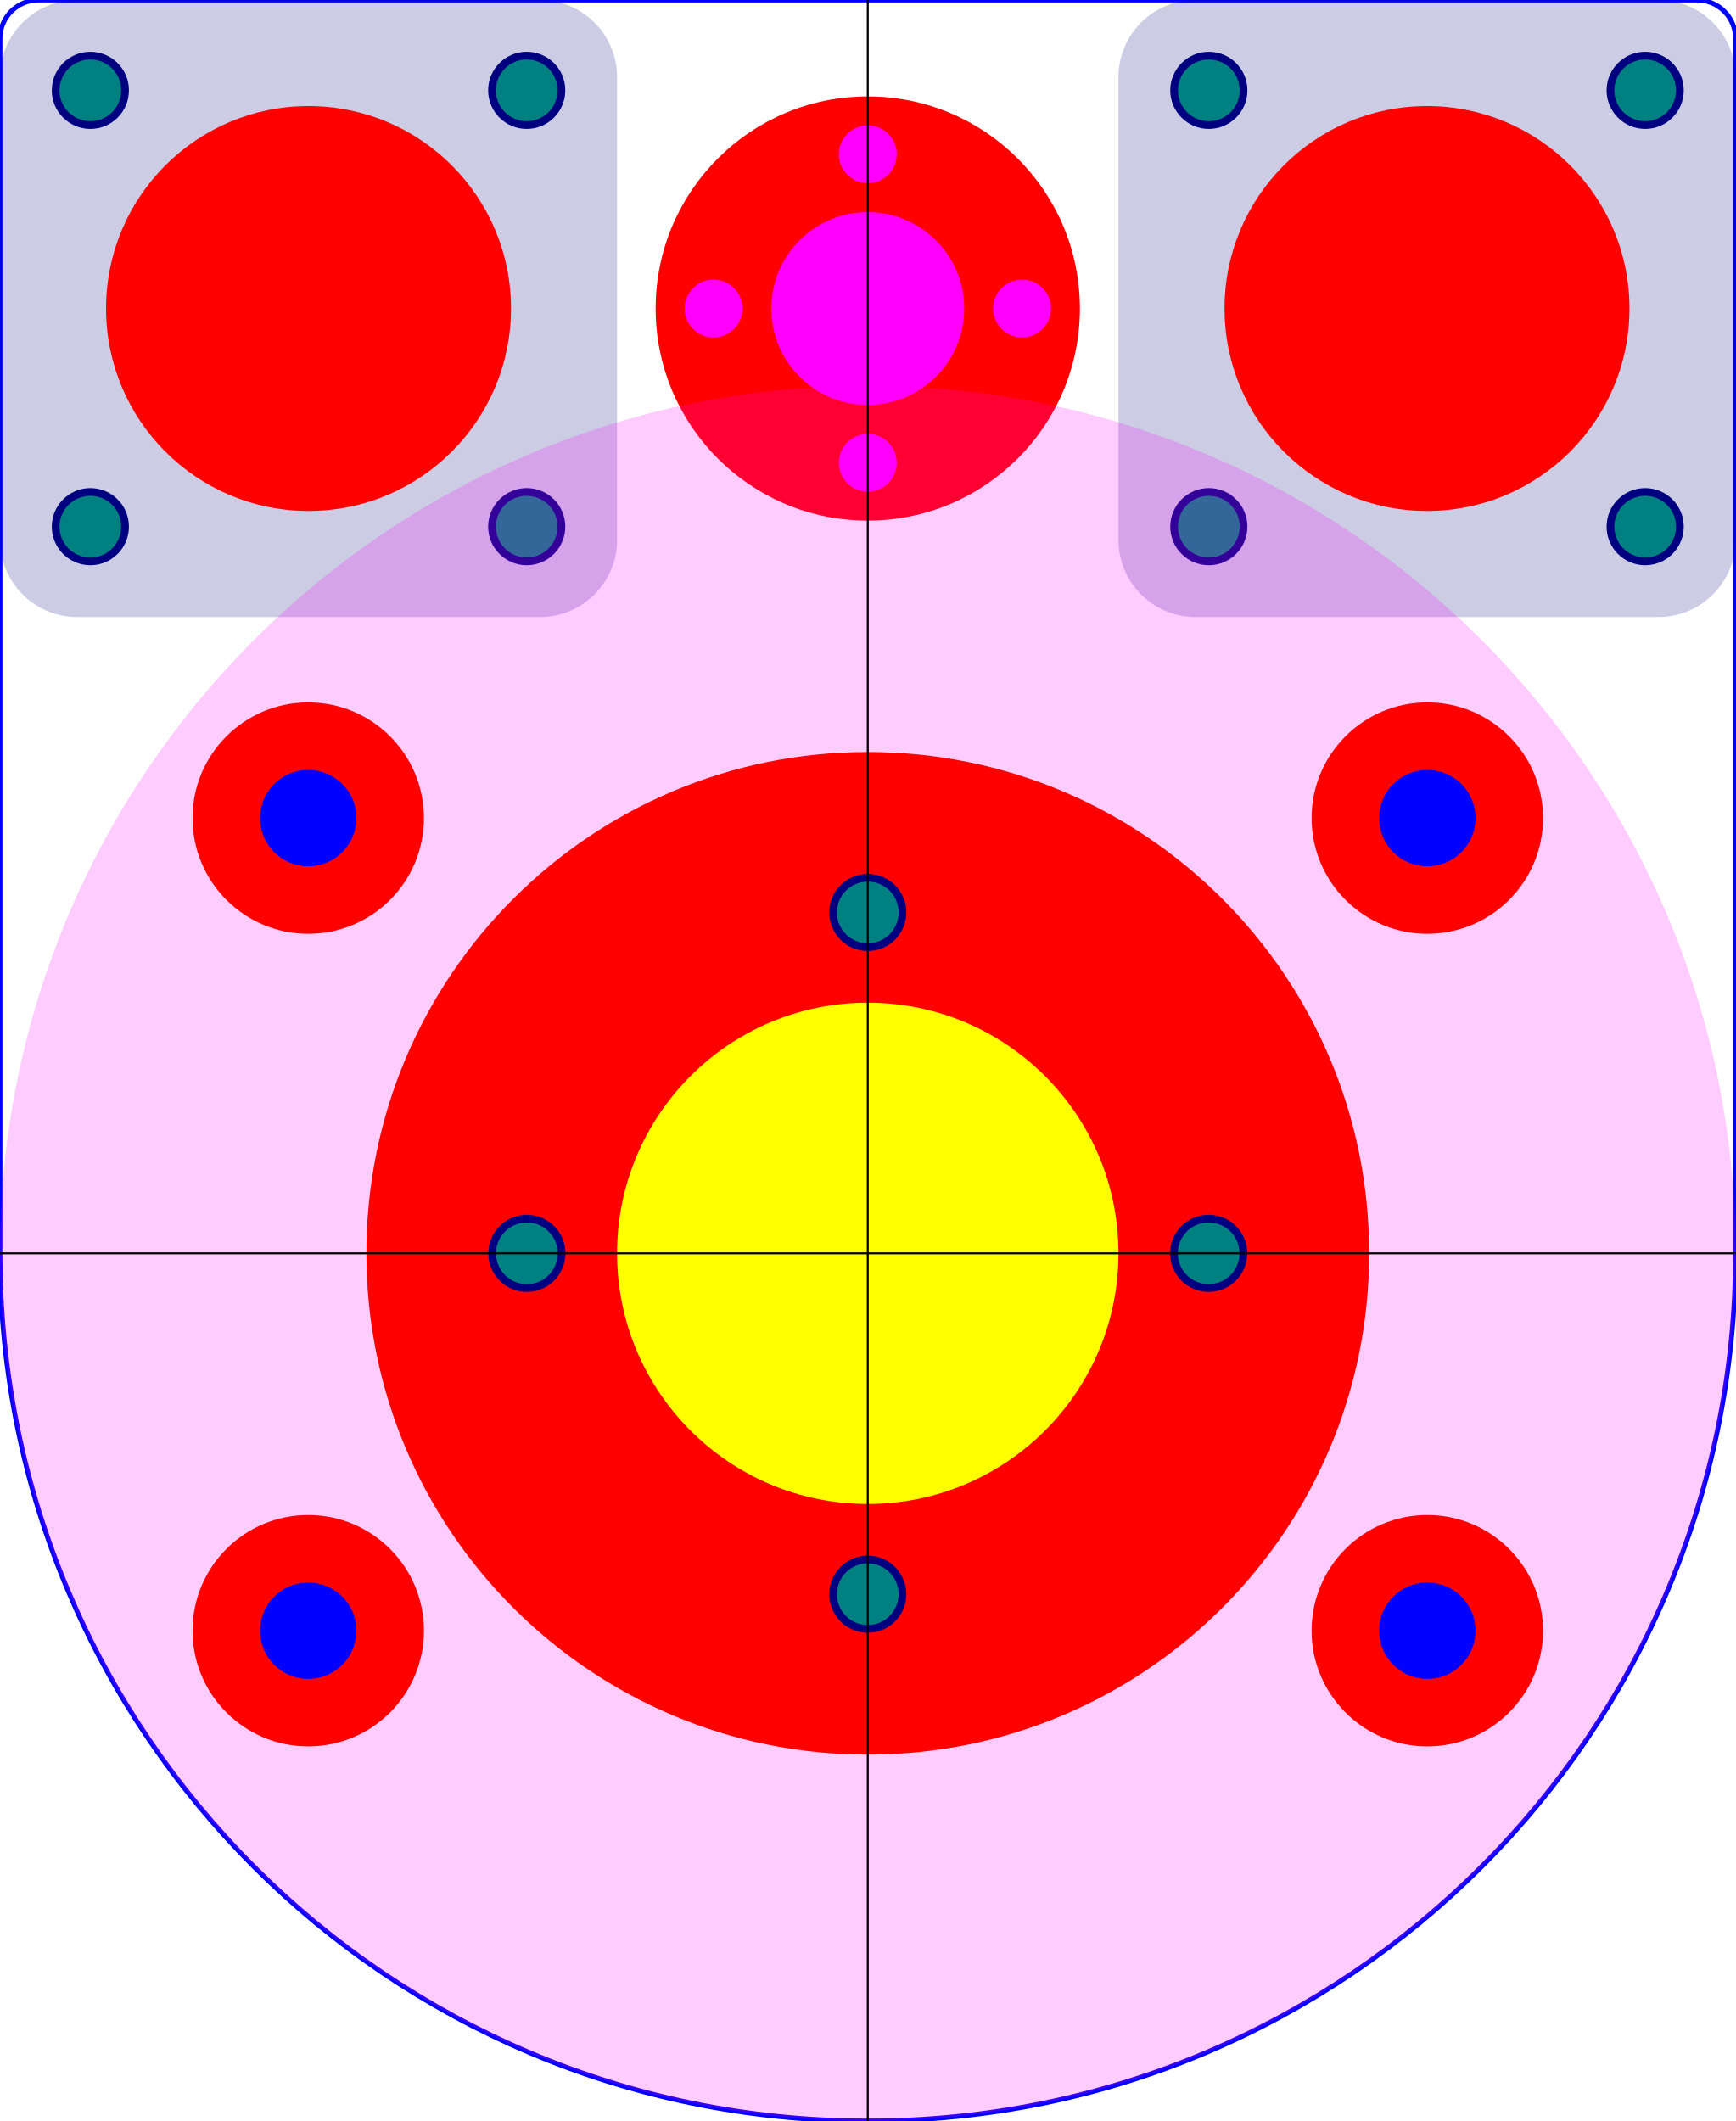
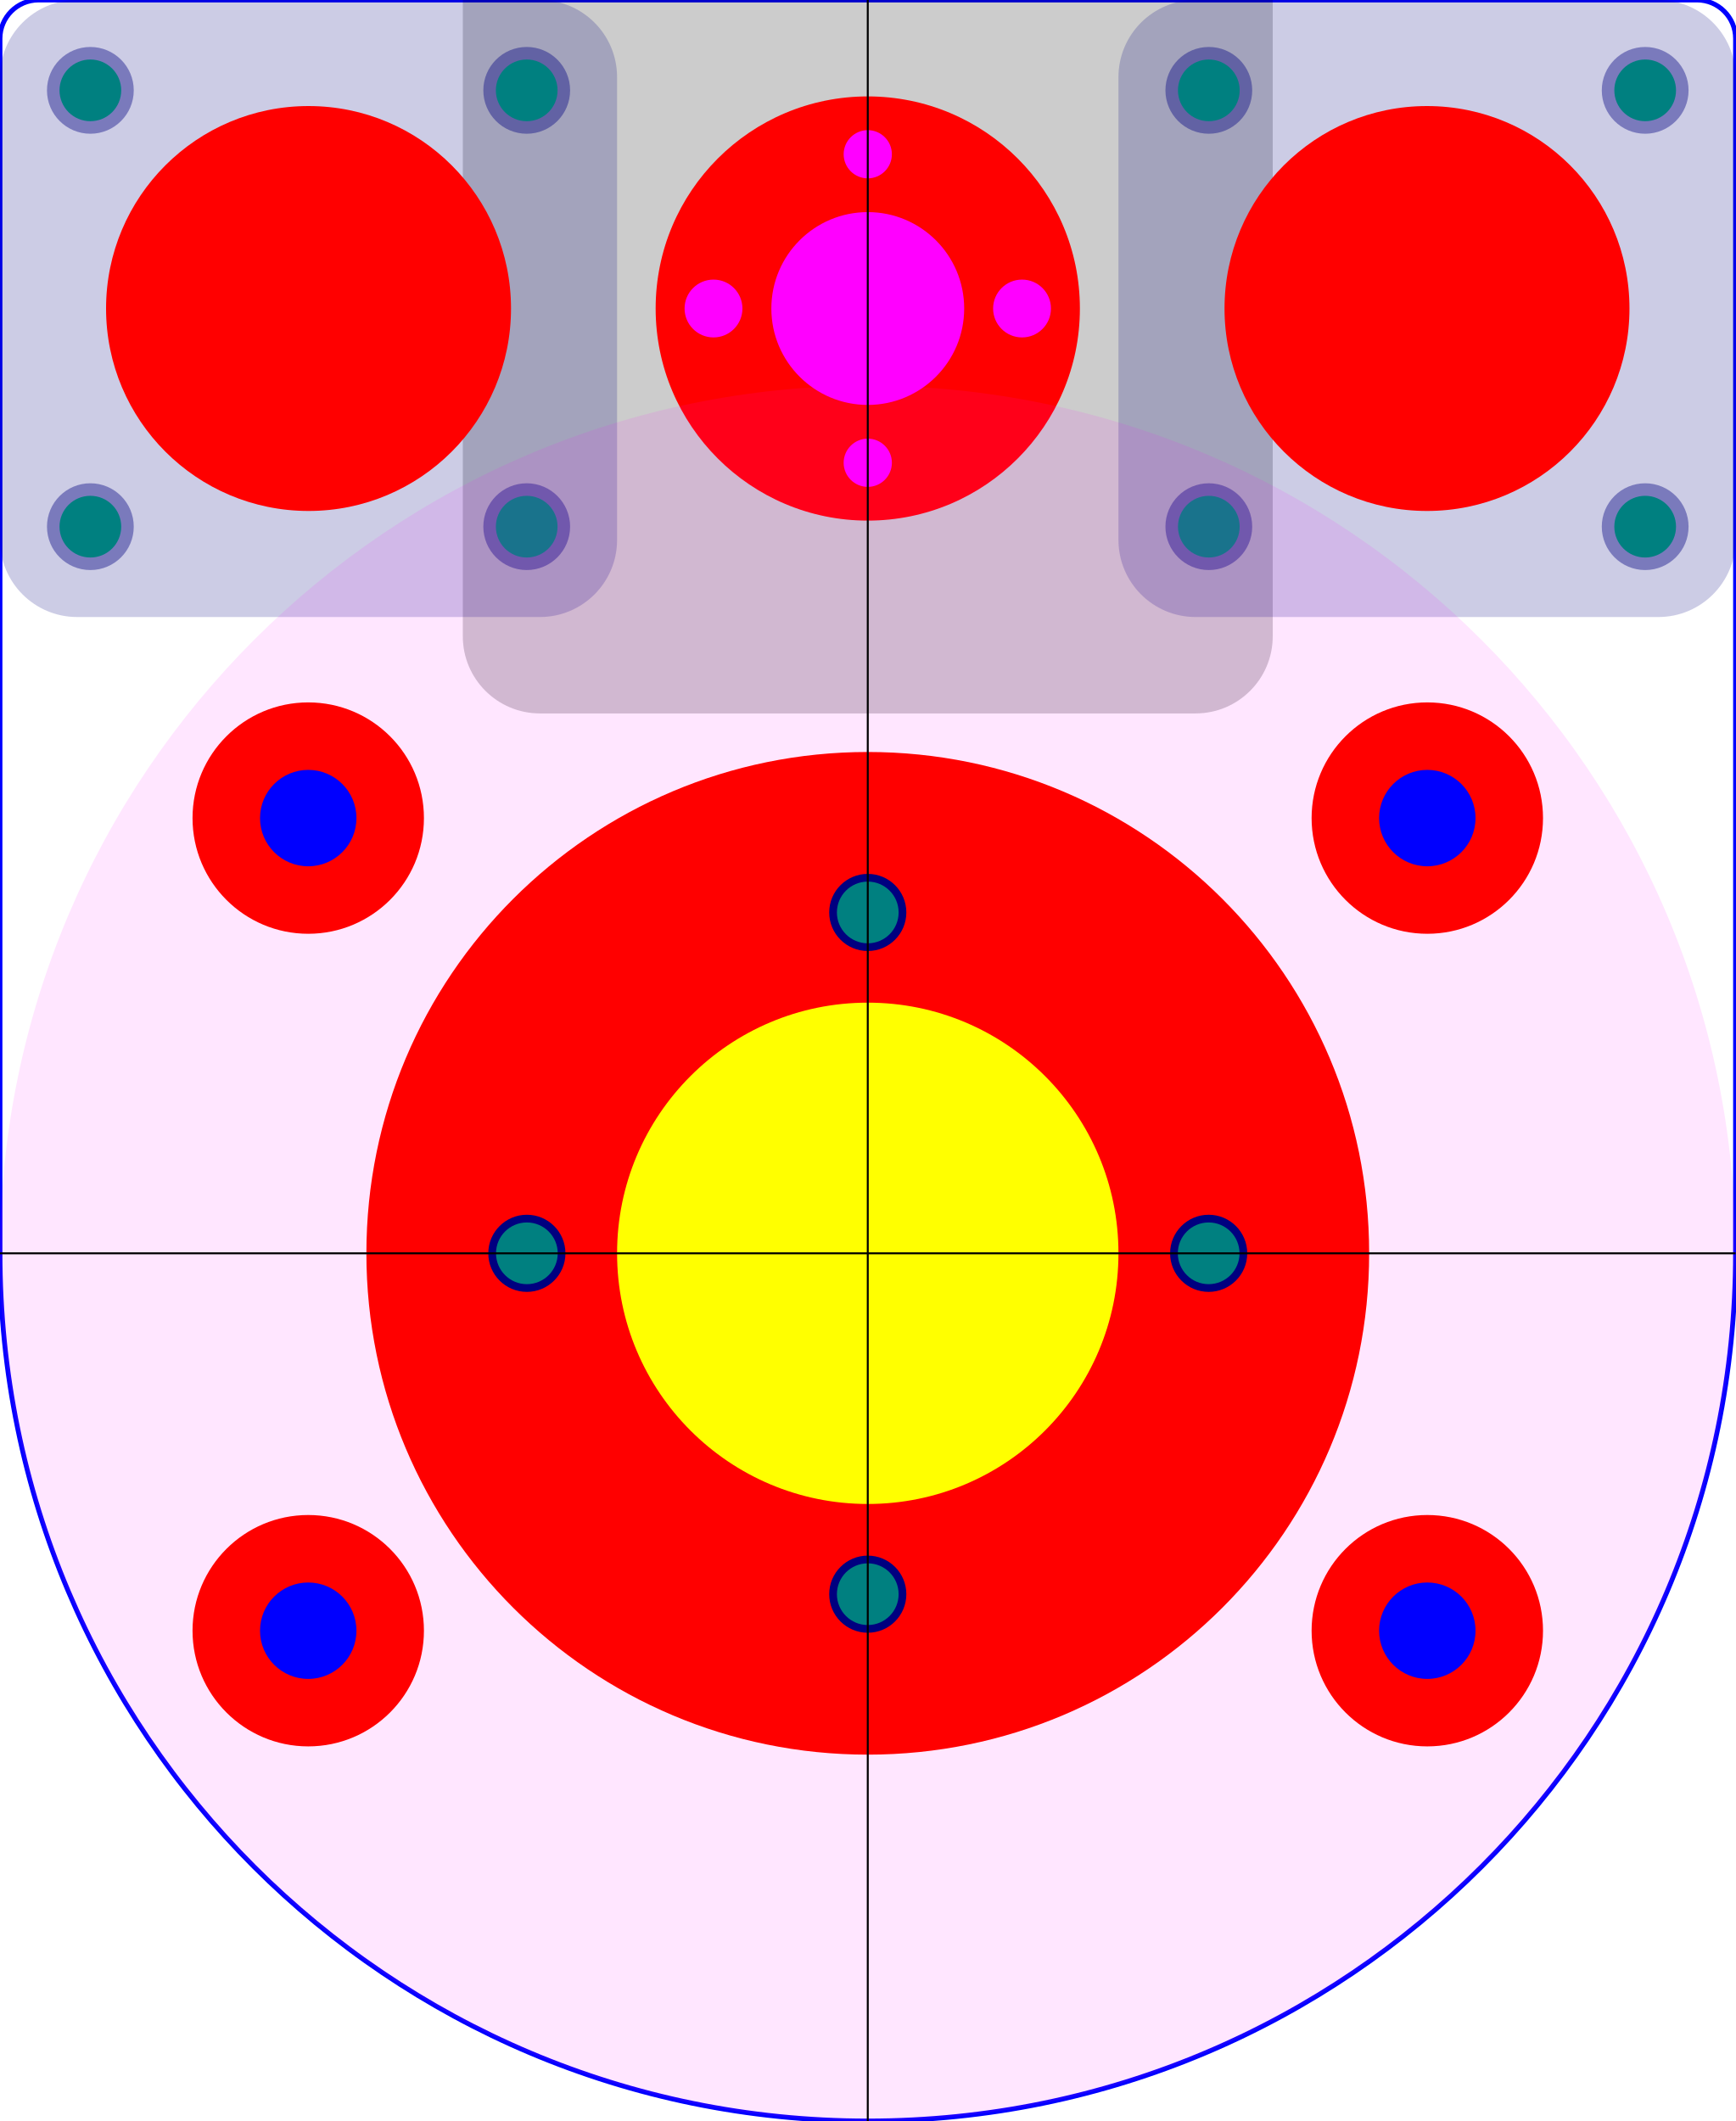
- <svg xmlns="http://www.w3.org/2000/svg" version="1.1" width="90mm" height="110mm" viewBox="0 0 90 110" id="spindle-D52">
+ <svg xmlns="http://www.w3.org/2000/svg" version="1.1" title="spindle-D52" width="90mm" height="110mm" viewBox="0 0 90 110" id="spindle-D52">
  <g id="layer1">
    <path id="contour" d="M 2,0 l 86,0 a 2,2 0 0,1 2,2 l 0,63 a 45,45 0 0,1 -90,0 l 0,-63 a 2,2 0 0,1 2,-2 z" style="fill:none;stroke:#0000ff;stroke-width:0.25" />
    <g id="layer_motor">
-       <rect rx="4" ry="4" width="42" height="42" style="fill:#000000; fill-opacity:0.0" />
+       <rect width="42.000" height="42.000" x="24.000" y="-5.000" rx="4.000" ry="4.000" style="fill:#000000; fill-opacity:0.2" />
    </g>
    <g id="backlash">
      <circle id="screw_central_hole" cx="45.000" cy="16.000" r="11.000" style="fill:#ff0000;fill-opacity:1" />
      <circle id="backlash_item_hole" cx="45.000" cy="16.000" r="5.000" style="fill:#ff00ff;fill-opacity:1" />
-       <circle id="backlash_item_screw_3.0mm_E" cx="53.000" cy="16.000" r="1.500" style="fill:#ff00ff;fill-opacity:1" />
-       <circle id="backlash_item_screw_3.0mm_S" cx="45.000" cy="24.000" r="1.500" style="fill:#ff00ff;fill-opacity:1" />
-       <circle id="backlash_item_screw_3.0mm_W" cx="37.000" cy="16.000" r="1.500" style="fill:#ff00ff;fill-opacity:1" />
-       <circle id="backlash_item_screw_3.0mm_N" cx="45.000" cy="8.000" r="1.500" style="fill:#ff00ff;fill-opacity:1" />
+       <circle id="backlash_screw_M3_thread_hole_E" cx="45.000" cy="24.000" r="1.250" style="fill:#ff00ff;fill-opacity:1" />
+       <circle id="backlash_screw_M3_thread_hole_W" cx="45.000" cy="8.000" r="1.250" style="fill:#ff00ff;fill-opacity:1" />
+       <circle id="backlash_screw_M3_S" cx="53.000" cy="16.000" r="1.500" style="fill:#ff00ff;fill-opacity:1" />
+       <circle id="backlash_screw_M3_N" cx="37.000" cy="16.000" r="1.500" style="fill:#ff00ff;fill-opacity:1" />
    </g>
    <g id="bearing_1">
      <rect id="bearing_1_base" width="32.000" height="32.000" x="0.000" y="0.000" rx="4.000" ry="4.000" style="fill:#000080;fill-opacity:0.2" />
      <g id="bearing_1_items">
        <circle id="bearing_1_cylinder" cx="16.000" cy="16.000" r="10.500" style="fill:#ff0000;fill-opacity:1" />
-         <circle id="bearing_1_screw_4.0mm_SE" cx="27.314" cy="27.314" r="2.000" style="fill:#000080;fill-opacity:1" />
-         <circle id="bearing_1_screw_4.0mm_SW" cx="4.686" cy="27.314" r="2.000" style="fill:#000080;fill-opacity:1" />
-         <circle id="bearing_1_screw_4.0mm_NW" cx="4.686" cy="4.686" r="2.000" style="fill:#000080;fill-opacity:1" />
-         <circle id="bearing_1_screw_4.0mm_NE" cx="27.314" cy="4.686" r="2.000" style="fill:#000080;fill-opacity:1" />
+         <circle id="bearing_1_screw_hole_4.5mm_SE" cx="27.314" cy="27.314" r="2.250" style="fill:#000080;fill-opacity:0.4" />
+         <circle id="bearing_1_screw_hole_4.5mm_SW" cx="4.686" cy="27.314" r="2.250" style="fill:#000080;fill-opacity:0.4" />
+         <circle id="bearing_1_screw_hole_4.5mm_NW" cx="4.686" cy="4.686" r="2.250" style="fill:#000080;fill-opacity:0.4" />
+         <circle id="bearing_1_screw_hole_4.5mm_NE" cx="27.314" cy="4.686" r="2.250" style="fill:#000080;fill-opacity:0.4" />
+         <circle id="bearing_1_screw_4.0mm_SE" cx="27.314" cy="27.314" r="2.000" style="fill:#000080;fill-opacity:0" />
+         <circle id="bearing_1_screw_4.0mm_SW" cx="4.686" cy="27.314" r="2.000" style="fill:#000080;fill-opacity:0" />
+         <circle id="bearing_1_screw_4.0mm_NW" cx="4.686" cy="4.686" r="2.000" style="fill:#000080;fill-opacity:0" />
+         <circle id="bearing_1_screw_4.0mm_NE" cx="27.314" cy="4.686" r="2.000" style="fill:#000080;fill-opacity:0" />
        <circle id="bearing_1_screw_gew_3.2mm_SE" cx="27.314" cy="27.314" r="1.600" style="fill:#008080;fill-opacity:1" />
        <circle id="bearing_1_screw_gew_3.2mm_SW" cx="4.686" cy="27.314" r="1.600" style="fill:#008080;fill-opacity:1" />
        <circle id="bearing_1_screw_gew_3.2mm_NW" cx="4.686" cy="4.686" r="1.600" style="fill:#008080;fill-opacity:1" />
        <circle id="bearing_1_screw_gew_3.2mm_NE" cx="27.314" cy="4.686" r="1.600" style="fill:#008080;fill-opacity:1" />
      </g>
    </g>
    <g id="bearing_2">
      <rect id="bearing_2_base" width="32.000" height="32.000" x="58.000" y="0.000" rx="4.000" ry="4.000" style="fill:#000080;fill-opacity:0.2" />
      <g id="bearing_2_items">
        <circle id="bearing_2_cylinder" cx="74.000" cy="16.000" r="10.500" style="fill:#ff0000;fill-opacity:1" />
-         <circle id="bearing_2_screw_4.0mm_SE" cx="85.314" cy="27.314" r="2.000" style="fill:#000080;fill-opacity:1" />
-         <circle id="bearing_2_screw_4.0mm_SW" cx="62.686" cy="27.314" r="2.000" style="fill:#000080;fill-opacity:1" />
-         <circle id="bearing_2_screw_4.0mm_NW" cx="62.686" cy="4.686" r="2.000" style="fill:#000080;fill-opacity:1" />
-         <circle id="bearing_2_screw_4.0mm_NE" cx="85.314" cy="4.686" r="2.000" style="fill:#000080;fill-opacity:1" />
+         <circle id="bearing_2_screw_hole_4.5mm_SE" cx="85.314" cy="27.314" r="2.250" style="fill:#000080;fill-opacity:0.4" />
+         <circle id="bearing_2_screw_hole_4.5mm_SW" cx="62.686" cy="27.314" r="2.250" style="fill:#000080;fill-opacity:0.4" />
+         <circle id="bearing_2_screw_hole_4.5mm_NW" cx="62.686" cy="4.686" r="2.250" style="fill:#000080;fill-opacity:0.4" />
+         <circle id="bearing_2_screw_hole_4.5mm_NE" cx="85.314" cy="4.686" r="2.250" style="fill:#000080;fill-opacity:0.4" />
+         <circle id="bearing_2_screw_4.0mm_SE" cx="85.314" cy="27.314" r="2.000" style="fill:#000080;fill-opacity:0" />
+         <circle id="bearing_2_screw_4.0mm_SW" cx="62.686" cy="27.314" r="2.000" style="fill:#000080;fill-opacity:0" />
+         <circle id="bearing_2_screw_4.0mm_NW" cx="62.686" cy="4.686" r="2.000" style="fill:#000080;fill-opacity:0" />
+         <circle id="bearing_2_screw_4.0mm_NE" cx="85.314" cy="4.686" r="2.000" style="fill:#000080;fill-opacity:0" />
        <circle id="bearing_2_screw_gew_3.2mm_SE" cx="85.314" cy="27.314" r="1.600" style="fill:#008080;fill-opacity:1" />
        <circle id="bearing_2_screw_gew_3.2mm_SW" cx="62.686" cy="27.314" r="1.600" style="fill:#008080;fill-opacity:1" />
        <circle id="bearing_2_screw_gew_3.2mm_NW" cx="62.686" cy="4.686" r="1.600" style="fill:#008080;fill-opacity:1" />
        <circle id="bearing_2_screw_gew_3.2mm_NE" cx="85.314" cy="4.686" r="1.600" style="fill:#008080;fill-opacity:1" />
      </g>
    </g>
    <g id="spindle">
-       <circle id="large_circle_indicator" cx="45.000" cy="65.000" r="45.000" style="fill:#ff00ff;fill-opacity:0.2" />
+       <circle id="large_circle_indicator" cx="45.000" cy="65.000" r="45.000" style="fill:#ff00ff;fill-opacity:0.1" />
      <circle id="spindle-hole" cx="45.000" cy="65.000" r="26.000" style="fill:#ff0000;fill-opacity:1" />
      <circle id="spindle-small-base" cx="45.000" cy="65.000" r="13.000" style="fill:#ffff00;fill-opacity:1" />
-       <circle id="spindle_screw_4.0mm_NW" cx="45.000" cy="82.678" r="2.000" style="fill:#000080;fill-opacity:1" />
-       <circle id="spindle_screw_4.0mm_NE" cx="62.678" cy="65.000" r="2.000" style="fill:#000080;fill-opacity:1" />
-       <circle id="spindle_screw_4.0mm_SW" cx="27.322" cy="65.000" r="2.000" style="fill:#000080;fill-opacity:1" />
-       <circle id="spindle_screw_4.0mm_SE" cx="45.000" cy="47.322" r="2.000" style="fill:#000080;fill-opacity:1" />
-       <circle id="spindle_screw_gew_3.2mm_NW" cx="45.000" cy="82.678" r="1.600" style="fill:#008080;fill-opacity:1" />
-       <circle id="spindle_screw_gew_3.2mm_NE" cx="62.678" cy="65.000" r="1.600" style="fill:#008080;fill-opacity:1" />
-       <circle id="spindle_screw_gew_3.2mm_SW" cx="27.322" cy="65.000" r="1.600" style="fill:#008080;fill-opacity:1" />
-       <circle id="spindle_screw_gew_3.2mm_SE" cx="45.000" cy="47.322" r="1.600" style="fill:#008080;fill-opacity:1" />
+       <circle id="spindle_screw_M4_NW" cx="45.000" cy="82.678" r="2.000" style="fill:#000080;fill-opacity:1" />
+       <circle id="spindle_screw_M4_NE" cx="62.678" cy="65.000" r="2.000" style="fill:#000080;fill-opacity:1" />
+       <circle id="spindle_screw_M4_SW" cx="27.322" cy="65.000" r="2.000" style="fill:#000080;fill-opacity:1" />
+       <circle id="spindle_screw_M4_SE" cx="45.000" cy="47.322" r="2.000" style="fill:#000080;fill-opacity:1" />
+       <circle id="spindle_screw_M4_thread_hole_NW" cx="45.000" cy="82.678" r="1.600" style="fill:#008080;fill-opacity:1" />
+       <circle id="spindle_screw_M4_thread_hole_NE" cx="62.678" cy="65.000" r="1.600" style="fill:#008080;fill-opacity:1" />
+       <circle id="spindle_screw_M4_thread_hole_SW" cx="27.322" cy="65.000" r="1.600" style="fill:#008080;fill-opacity:1" />
+       <circle id="spindle_screw_M4_thread_hole_SE" cx="45.000" cy="47.322" r="1.600" style="fill:#008080;fill-opacity:1" />
    </g>
    <g id="spacers">
      <circle id="spacer_pocket_SW" cx="74.016" cy="84.572" r="6.000" style="fill:#ff0000;fill-opacity:1" />
      <circle id="spacer_pocket_NW" cx="74.016" cy="42.428" r="6.000" style="fill:#ff0000;fill-opacity:1" />
      <circle id="spacer_pocket_NE" cx="15.984" cy="42.428" r="6.000" style="fill:#ff0000;fill-opacity:1" />
      <circle id="spacer_pocket_SE" cx="15.984" cy="84.572" r="6.000" style="fill:#ff0000;fill-opacity:1" />
-       <circle id="spacer_screw_5.0mm_SW" cx="74.016" cy="84.572" r="2.500" style="fill:#0000ff;fill-opacity:1" />
-       <circle id="spacer_screw_5.0mm_NW" cx="74.016" cy="42.428" r="2.500" style="fill:#0000ff;fill-opacity:1" />
-       <circle id="spacer_screw_5.0mm_NE" cx="15.984" cy="42.428" r="2.500" style="fill:#0000ff;fill-opacity:1" />
-       <circle id="spacer_screw_5.0mm_SE" cx="15.984" cy="84.572" r="2.500" style="fill:#0000ff;fill-opacity:1" />
+       <circle id="spacer_screw_hole_5.0mm_SW" cx="74.016" cy="84.572" r="2.500" style="fill:#0000ff;fill-opacity:1" />
+       <circle id="spacer_screw_hole_5.0mm_NW" cx="74.016" cy="42.428" r="2.500" style="fill:#0000ff;fill-opacity:1" />
+       <circle id="spacer_screw_hole_5.0mm_NE" cx="15.984" cy="42.428" r="2.500" style="fill:#0000ff;fill-opacity:1" />
+       <circle id="spacer_screw_hole_5.0mm_SE" cx="15.984" cy="84.572" r="2.500" style="fill:#0000ff;fill-opacity:1" />
    </g>
    <g id="lines">
      <path id="horizontal_line" d="M 0,65 L 90,65" style="fill:none;stroke:#000000;stroke-width:0.1" />
      <path id="vertical_line" d="M 45,0 L 45,110" style="fill:none;stroke:#000000;stroke-width:0.1" />
    </g>
  </g>
</svg>
